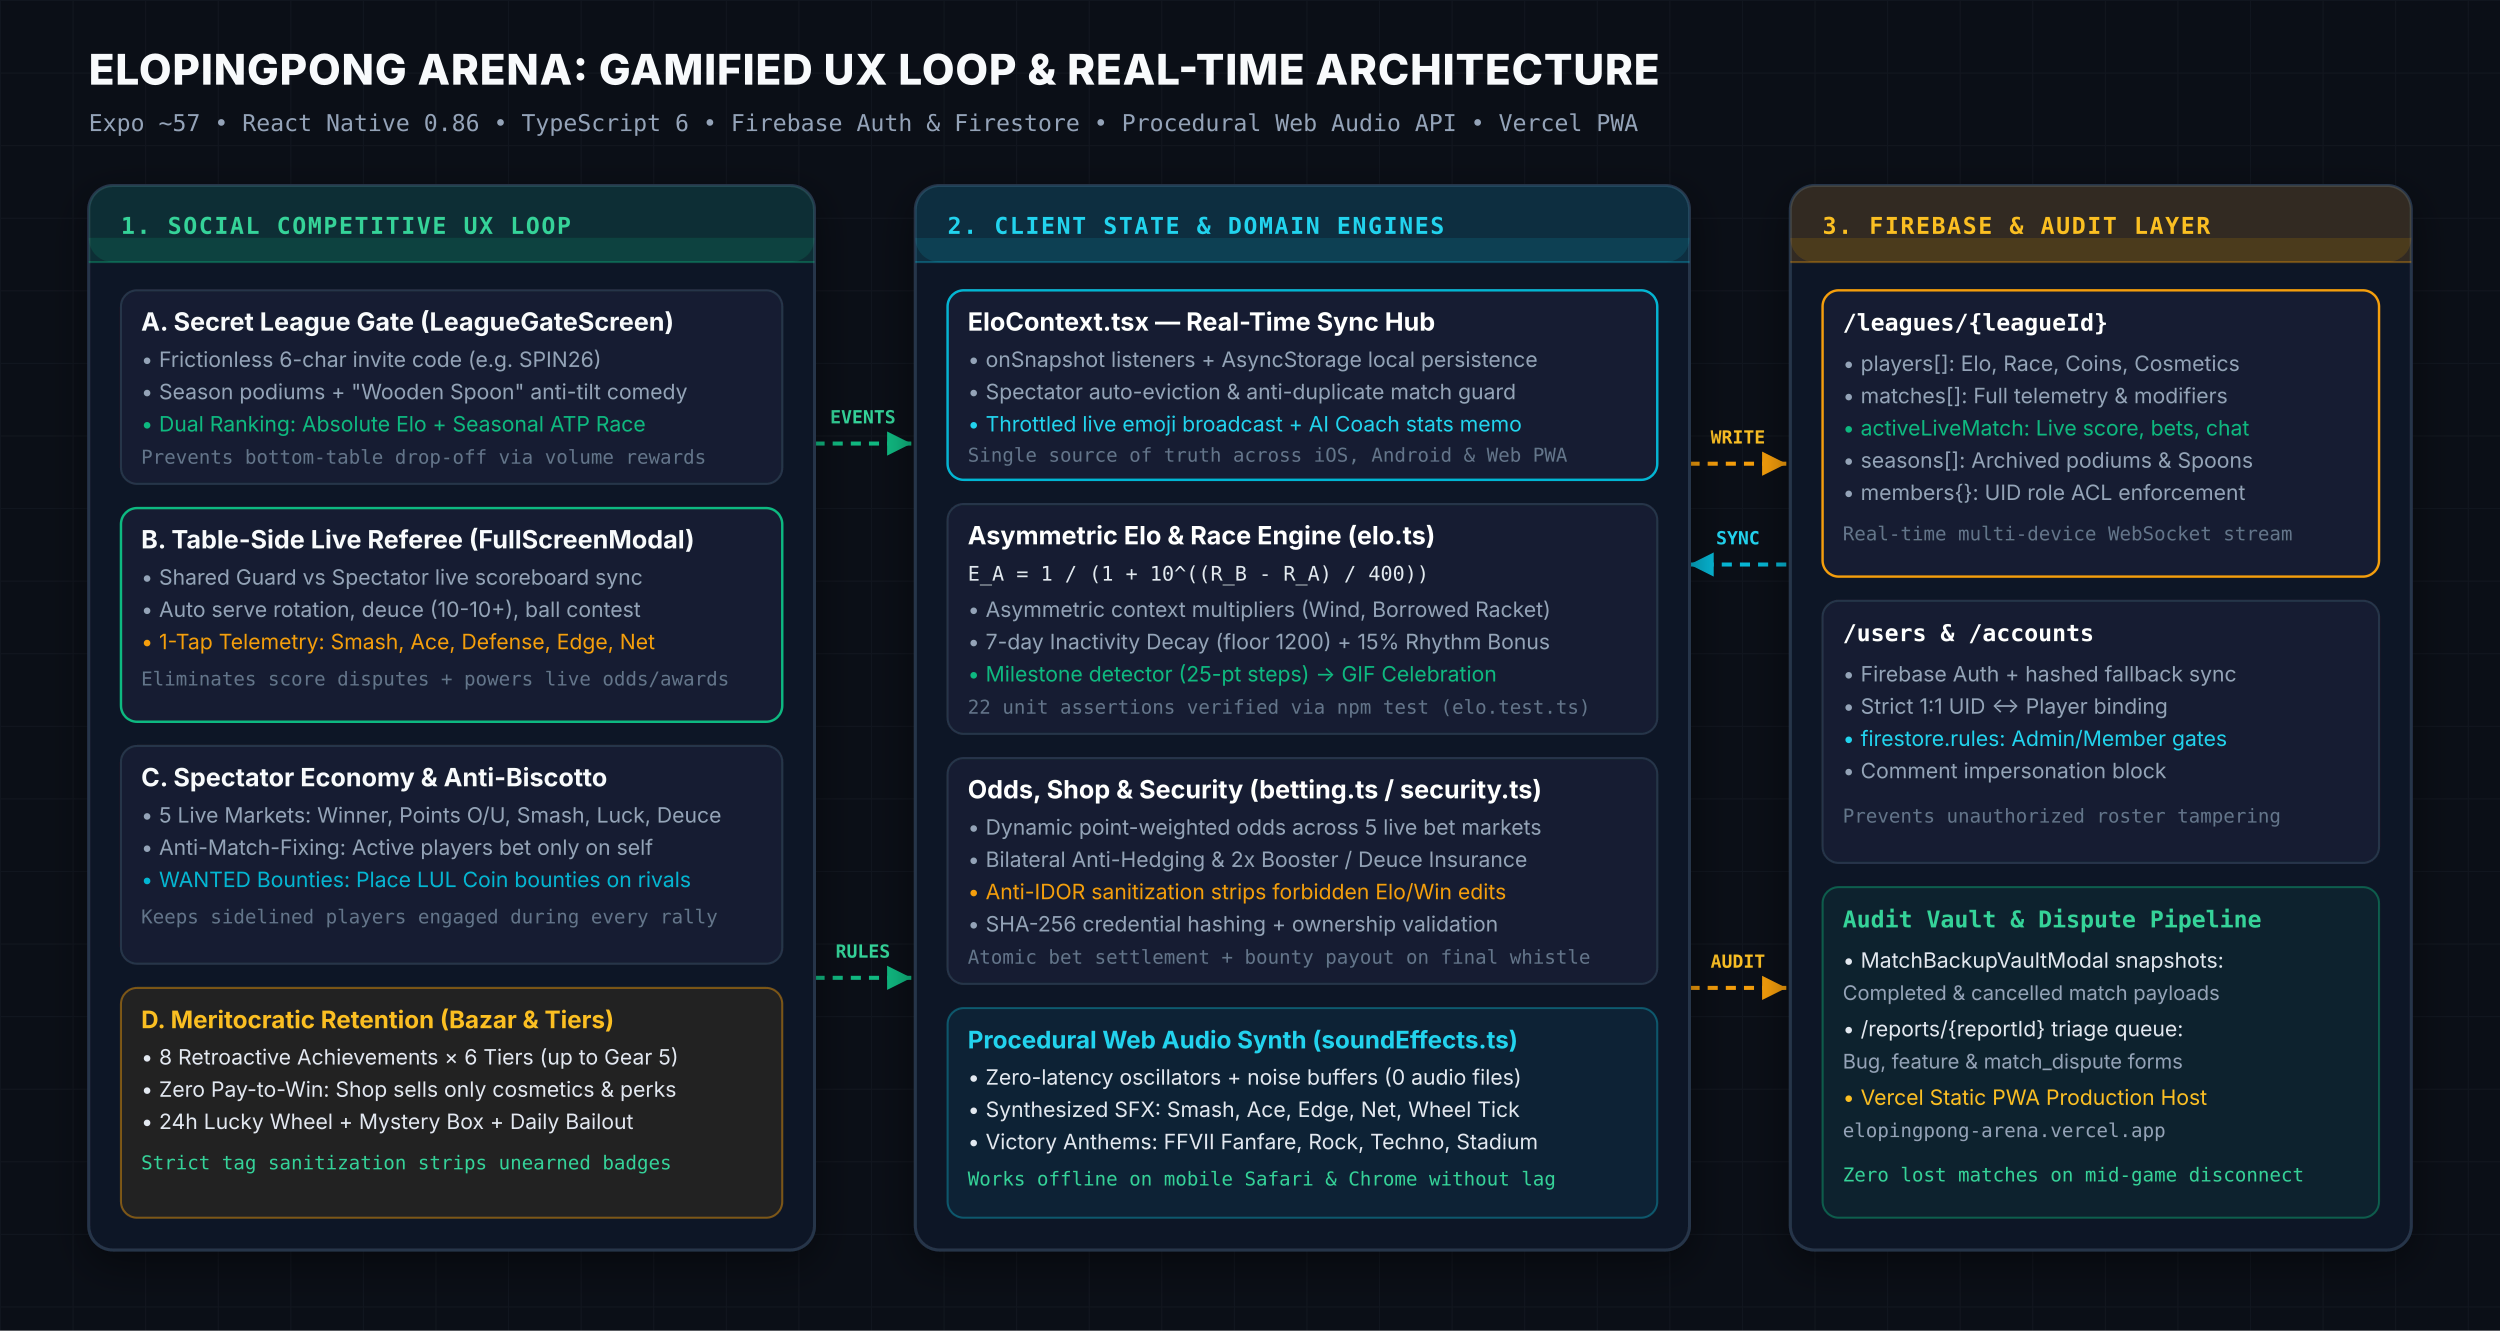
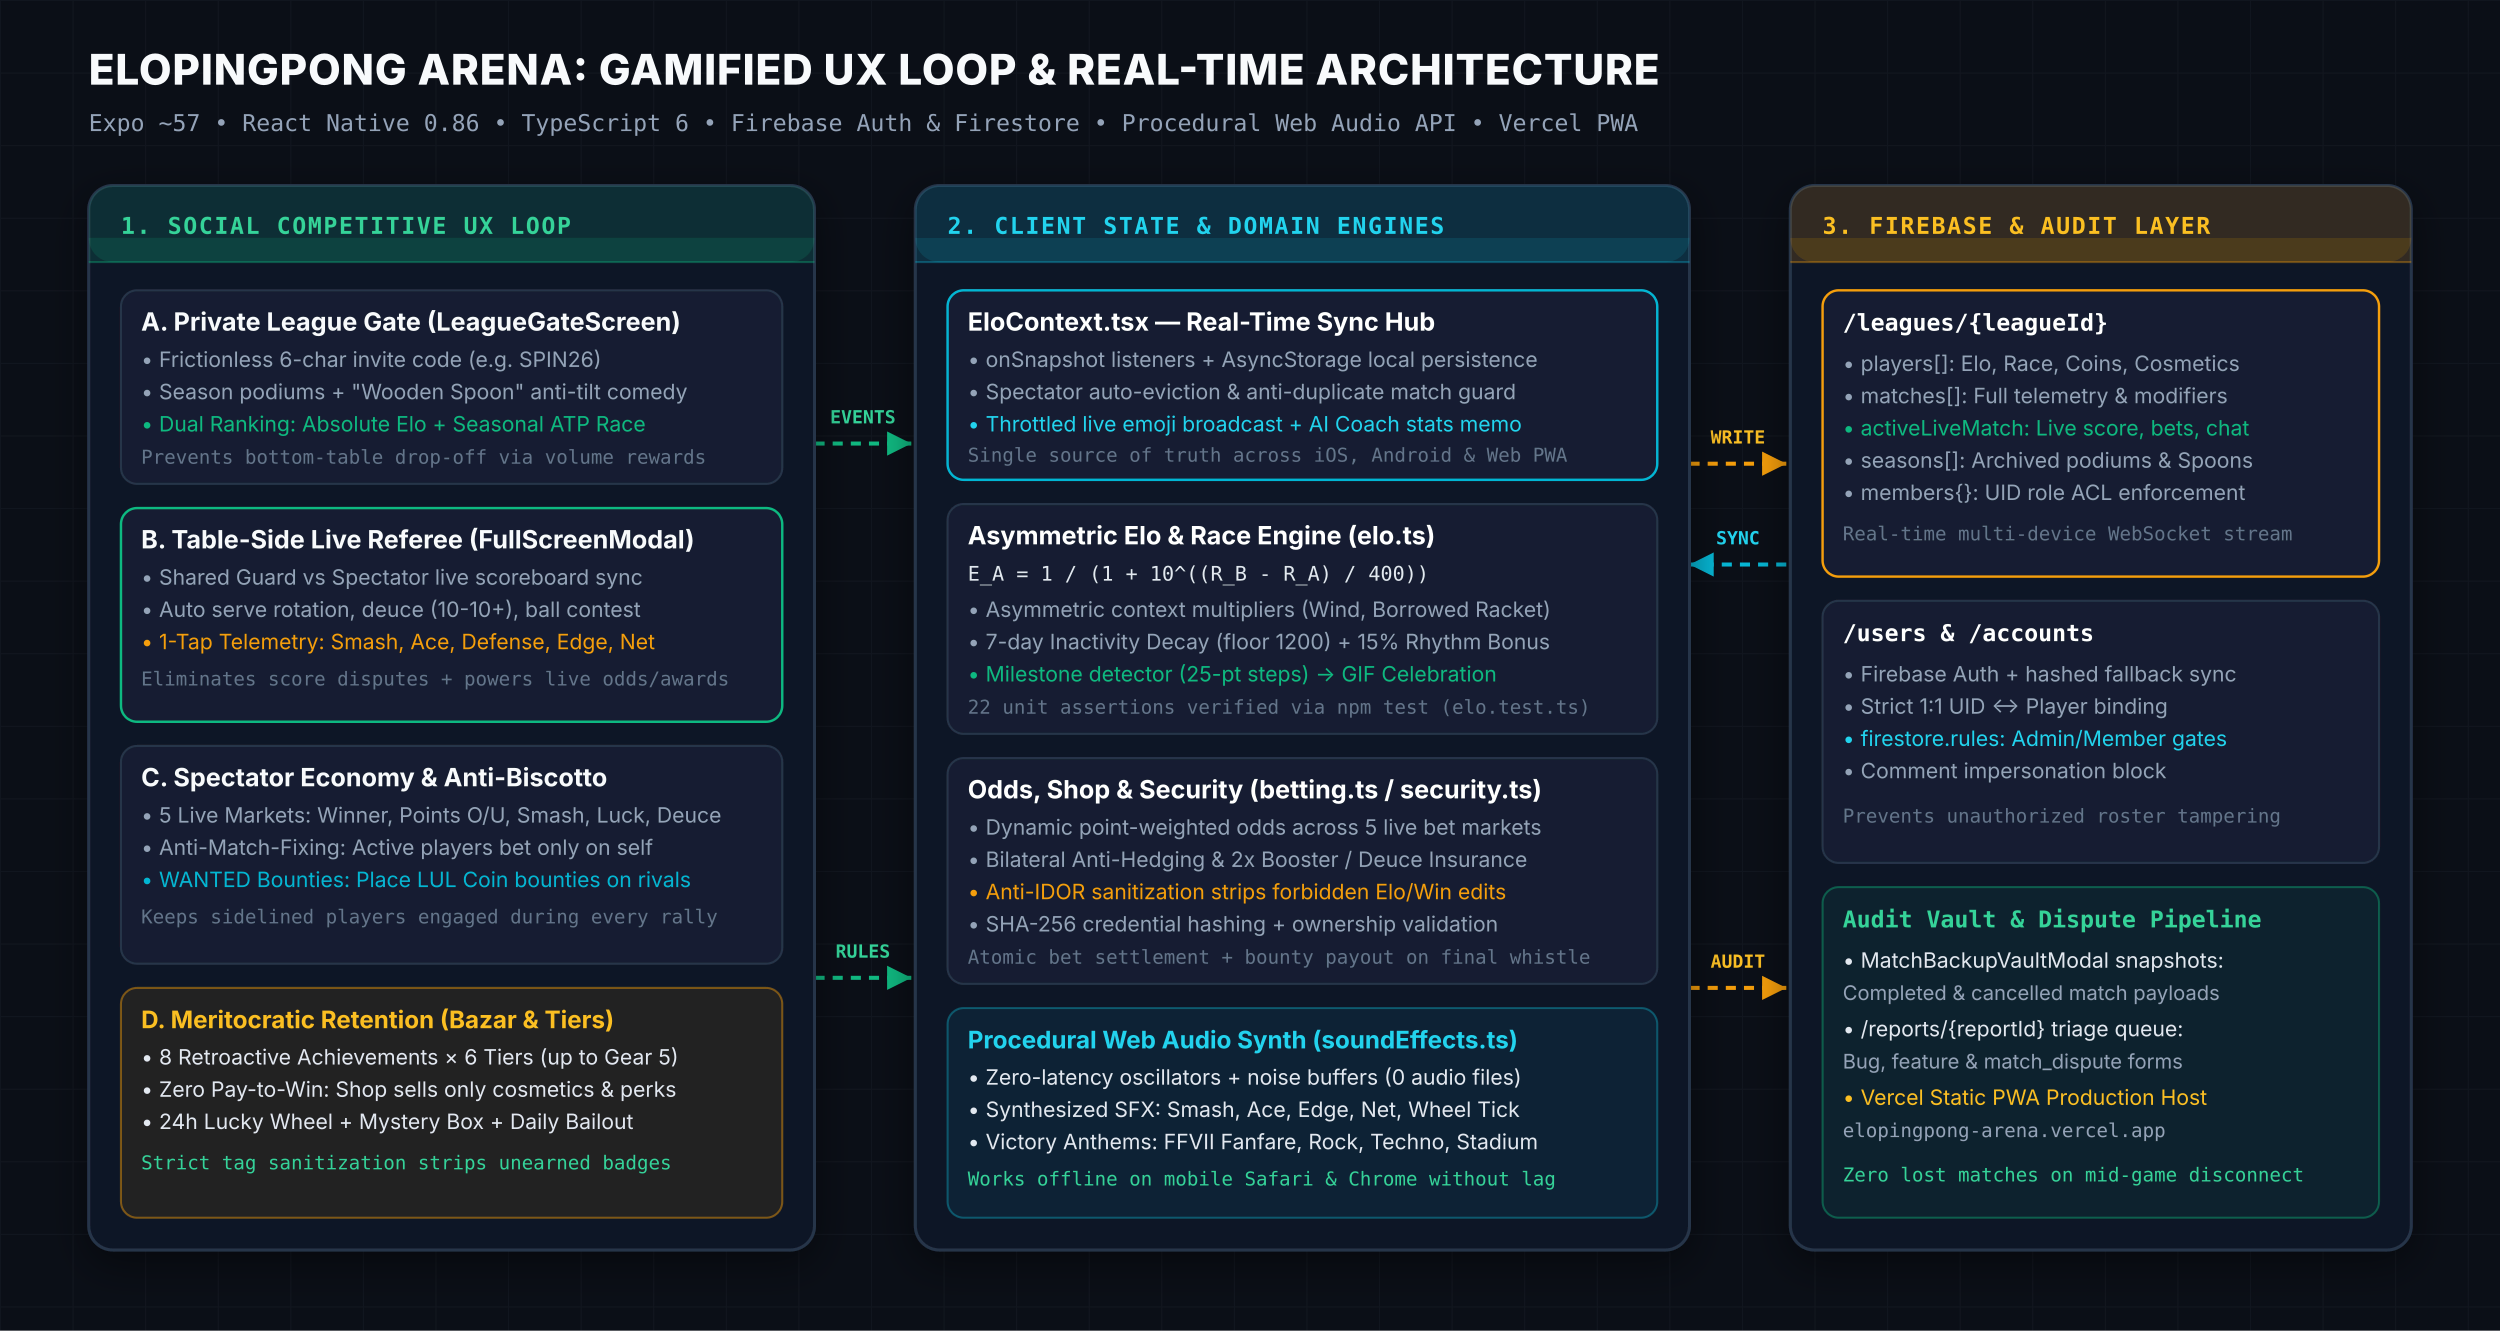
<svg xmlns="http://www.w3.org/2000/svg" viewBox="0 0 1240 660" width="1240" height="660">
  <defs>
    <filter id="cardShadow" x="-8%" y="-8%" width="116%" height="120%">
      <feDropShadow dx="0" dy="6" stdDeviation="10" flood-color="#000000" flood-opacity="0.45" />
    </filter>
    <marker id="arrowGreen" markerWidth="8" markerHeight="8" refX="6" refY="4" orient="auto">
      <path d="M 0 1 L 6 4 L 0 7 z" fill="#10B981" />
    </marker>
    <marker id="arrowCyan" markerWidth="8" markerHeight="8" refX="6" refY="4" orient="auto">
      <path d="M 0 1 L 6 4 L 0 7 z" fill="#06B6D4" />
    </marker>
    <marker id="arrowAmber" markerWidth="8" markerHeight="8" refX="6" refY="4" orient="auto">
      <path d="M 0 1 L 6 4 L 0 7 z" fill="#F59E0B" />
    </marker>
    <pattern id="bgGrid" width="36" height="36" patternUnits="userSpaceOnUse">
      <path d="M 36 0 L 0 0 0 36" fill="none" stroke="rgba(148,163,184,0.05)" stroke-width="1" />
    </pattern>
  </defs>
  <rect width="1240" height="660" fill="#0B0F17" />
  <rect width="1240" height="660" fill="url(#bgGrid)" />
  <text x="44" y="42" fill="#F8FAFC" font-family="ui-sans-serif, -apple-system, BlinkMacSystemFont, 'Segoe UI', sans-serif" font-size="21" font-weight="800" letter-spacing="0.4">ELOPINGPONG ARENA: GAMIFIED UX LOOP &amp; REAL-TIME ARCHITECTURE</text>
  <text x="44" y="65" fill="#94A3B8" font-family="ui-monospace, SFMono-Regular, Menlo, Monaco, monospace" font-size="11.5" font-weight="500">Expo ~57 • React Native 0.86 • TypeScript 6 • Firebase Auth &amp; Firestore • Procedural Web Audio API • Vercel PWA</text>
  <path d="M 404,220 H 452" fill="none" stroke="#10B981" stroke-width="2" stroke-dasharray="5,4" marker-end="url(#arrowGreen)" />
  <text x="428" y="210" fill="#34D399" font-family="ui-monospace, SFMono-Regular, Menlo, monospace" font-size="9" font-weight="700" text-anchor="middle">EVENTS</text>
  <path d="M 404,485 H 452" fill="none" stroke="#10B981" stroke-width="2" stroke-dasharray="5,4" marker-end="url(#arrowGreen)" />
  <text x="428" y="475" fill="#34D399" font-family="ui-monospace, SFMono-Regular, Menlo, monospace" font-size="9" font-weight="700" text-anchor="middle">RULES</text>
  <path d="M 838,230 H 886" fill="none" stroke="#F59E0B" stroke-width="2" stroke-dasharray="5,4" marker-end="url(#arrowAmber)" />
  <text x="862" y="220" fill="#FBBF24" font-family="ui-monospace, SFMono-Regular, Menlo, monospace" font-size="9" font-weight="700" text-anchor="middle">WRITE</text>
  <path d="M 886,280 H 838" fill="none" stroke="#06B6D4" stroke-width="2" stroke-dasharray="5,4" marker-end="url(#arrowCyan)" />
  <text x="862" y="270" fill="#22D3EE" font-family="ui-monospace, SFMono-Regular, Menlo, monospace" font-size="9" font-weight="700" text-anchor="middle">SYNC</text>
  <path d="M 838,490 H 886" fill="none" stroke="#F59E0B" stroke-width="2" stroke-dasharray="5,4" marker-end="url(#arrowAmber)" />
  <text x="862" y="480" fill="#FBBF24" font-family="ui-monospace, SFMono-Regular, Menlo, monospace" font-size="9" font-weight="700" text-anchor="middle">AUDIT</text>
  <g transform="translate(44, 92)" filter="url(#cardShadow)">
    <rect width="360" height="528" rx="12" fill="#111827" stroke="#27354A" stroke-width="1.5" />
    <rect width="360" height="38" rx="12" fill="rgba(16, 185, 129, 0.14)" />
    <rect y="26" width="360" height="12" fill="rgba(16, 185, 129, 0.14)" />
    <line x1="0" y1="38" x2="360" y2="38" stroke="rgba(16, 185, 129, 0.35)" stroke-width="1" />
    <text x="16" y="24" fill="#34D399" font-family="ui-monospace, SFMono-Regular, Menlo, monospace" font-size="11.5" font-weight="700" letter-spacing="0.8">1. SOCIAL COMPETITIVE UX LOOP</text>
    <rect x="16" y="52" width="328" height="96" rx="8" fill="#161F30" stroke="#27354A" stroke-width="1" />
-     <text x="26" y="72" fill="#F8FAFC" font-family="ui-sans-serif, -apple-system, sans-serif" font-size="12.5" font-weight="700">A. Secret League Gate (LeagueGateScreen)</text>
+     <text x="26" y="72" fill="#F8FAFC" font-family="ui-sans-serif, -apple-system, sans-serif" font-size="12.5" font-weight="700">A. Private League Gate (LeagueGateScreen)</text>
    <text x="26" y="90" fill="#94A3B8" font-family="ui-sans-serif, -apple-system, sans-serif" font-size="10.5">• Frictionless 6-char invite code (e.g. SPIN26)</text>
    <text x="26" y="106" fill="#94A3B8" font-family="ui-sans-serif, -apple-system, sans-serif" font-size="10.5">• Season podiums + "Wooden Spoon" anti-tilt comedy</text>
    <text x="26" y="122" fill="#10B981" font-family="ui-sans-serif, -apple-system, sans-serif" font-size="10.5">• Dual Ranking: Absolute Elo + Seasonal ATP Race</text>
    <text x="26" y="138" fill="#64748B" font-family="ui-monospace, SFMono-Regular, Menlo, monospace" font-size="9.5">Prevents bottom-table drop-off via volume rewards</text>
    <rect x="16" y="160" width="328" height="106" rx="8" fill="#161F30" stroke="#10B981" stroke-width="1.2" />
    <text x="26" y="180" fill="#F8FAFC" font-family="ui-sans-serif, -apple-system, sans-serif" font-size="12.5" font-weight="700">B. Table-Side Live Referee (FullScreenModal)</text>
    <text x="26" y="198" fill="#94A3B8" font-family="ui-sans-serif, -apple-system, sans-serif" font-size="10.5">• Shared Guard vs Spectator live scoreboard sync</text>
    <text x="26" y="214" fill="#94A3B8" font-family="ui-sans-serif, -apple-system, sans-serif" font-size="10.5">• Auto serve rotation, deuce (10-10+), ball contest</text>
    <text x="26" y="230" fill="#F59E0B" font-family="ui-sans-serif, -apple-system, sans-serif" font-size="10.5">• 1-Tap Telemetry: Smash, Ace, Defense, Edge, Net</text>
    <text x="26" y="248" fill="#64748B" font-family="ui-monospace, SFMono-Regular, Menlo, monospace" font-size="9.5">Eliminates score disputes + powers live odds/awards</text>
    <rect x="16" y="278" width="328" height="108" rx="8" fill="#161F30" stroke="#27354A" stroke-width="1" />
    <text x="26" y="298" fill="#F8FAFC" font-family="ui-sans-serif, -apple-system, sans-serif" font-size="12.5" font-weight="700">C. Spectator Economy &amp; Anti-Biscotto</text>
    <text x="26" y="316" fill="#94A3B8" font-family="ui-sans-serif, -apple-system, sans-serif" font-size="10.5">• 5 Live Markets: Winner, Points O/U, Smash, Luck, Deuce</text>
    <text x="26" y="332" fill="#94A3B8" font-family="ui-sans-serif, -apple-system, sans-serif" font-size="10.5">• Anti-Match-Fixing: Active players bet only on self</text>
    <text x="26" y="348" fill="#06B6D4" font-family="ui-sans-serif, -apple-system, sans-serif" font-size="10.5">• WANTED Bounties: Place LUL Coin bounties on rivals</text>
    <text x="26" y="366" fill="#64748B" font-family="ui-monospace, SFMono-Regular, Menlo, monospace" font-size="9.5">Keeps sidelined players engaged during every rally</text>
    <rect x="16" y="398" width="328" height="114" rx="8" fill="rgba(245, 158, 11, 0.08)" stroke="rgba(245, 158, 11, 0.45)" stroke-width="1" />
    <text x="26" y="418" fill="#FBBF24" font-family="ui-sans-serif, -apple-system, sans-serif" font-size="12" font-weight="700">D. Meritocratic Retention (Bazar &amp; Tiers)</text>
    <text x="26" y="436" fill="#E2E8F0" font-family="ui-sans-serif, -apple-system, sans-serif" font-size="10.5">• 8 Retroactive Achievements × 6 Tiers (up to Gear 5)</text>
    <text x="26" y="452" fill="#E2E8F0" font-family="ui-sans-serif, -apple-system, sans-serif" font-size="10.5">• Zero Pay-to-Win: Shop sells only cosmetics &amp; perks</text>
    <text x="26" y="468" fill="#E2E8F0" font-family="ui-sans-serif, -apple-system, sans-serif" font-size="10.5">• 24h Lucky Wheel + Mystery Box + Daily Bailout</text>
    <text x="26" y="488" fill="#34D399" font-family="ui-monospace, SFMono-Regular, Menlo, monospace" font-size="9.5">Strict tag sanitization strips unearned badges</text>
  </g>
  <g transform="translate(454, 92)" filter="url(#cardShadow)">
    <rect width="384" height="528" rx="12" fill="#111827" stroke="#27354A" stroke-width="1.5" />
    <rect width="384" height="38" rx="12" fill="rgba(6, 182, 212, 0.14)" />
    <rect y="26" width="384" height="12" fill="rgba(6, 182, 212, 0.14)" />
    <line x1="0" y1="38" x2="384" y2="38" stroke="rgba(6, 182, 212, 0.35)" stroke-width="1" />
    <text x="16" y="24" fill="#22D3EE" font-family="ui-monospace, SFMono-Regular, Menlo, monospace" font-size="11.5" font-weight="700" letter-spacing="0.8">2. CLIENT STATE &amp; DOMAIN ENGINES</text>
    <rect x="16" y="52" width="352" height="94" rx="8" fill="#161F30" stroke="#06B6D4" stroke-width="1.2" />
    <text x="26" y="72" fill="#FFFFFF" font-family="ui-sans-serif, -apple-system, sans-serif" font-size="12.5" font-weight="700">EloContext.tsx — Real-Time Sync Hub</text>
    <text x="26" y="90" fill="#94A3B8" font-family="ui-sans-serif, -apple-system, sans-serif" font-size="10.5">• onSnapshot listeners + AsyncStorage local persistence</text>
    <text x="26" y="106" fill="#94A3B8" font-family="ui-sans-serif, -apple-system, sans-serif" font-size="10.5">• Spectator auto-eviction &amp; anti-duplicate match guard</text>
    <text x="26" y="122" fill="#22D3EE" font-family="ui-sans-serif, -apple-system, sans-serif" font-size="10.5">• Throttled live emoji broadcast + AI Coach stats memo</text>
    <text x="26" y="137" fill="#64748B" font-family="ui-monospace, SFMono-Regular, Menlo, monospace" font-size="9.5">Single source of truth across iOS, Android &amp; Web PWA</text>
    <rect x="16" y="158" width="352" height="114" rx="8" fill="#161F30" stroke="#27354A" stroke-width="1" />
    <text x="26" y="178" fill="#FFFFFF" font-family="ui-sans-serif, -apple-system, sans-serif" font-size="12.5" font-weight="700">Asymmetric Elo &amp; Race Engine (elo.ts)</text>
    <text x="26" y="196" fill="#E2E8F0" font-family="ui-monospace, SFMono-Regular, Menlo, monospace" font-size="10">E_A = 1 / (1 + 10^((R_B - R_A) / 400))</text>
    <text x="26" y="214" fill="#94A3B8" font-family="ui-sans-serif, -apple-system, sans-serif" font-size="10.5">• Asymmetric context multipliers (Wind, Borrowed Racket)</text>
    <text x="26" y="230" fill="#94A3B8" font-family="ui-sans-serif, -apple-system, sans-serif" font-size="10.5">• 7-day Inactivity Decay (floor 1200) + 15% Rhythm Bonus</text>
    <text x="26" y="246" fill="#10B981" font-family="ui-sans-serif, -apple-system, sans-serif" font-size="10.5">• Milestone detector (25-pt steps) -&gt; GIF Celebration</text>
    <text x="26" y="262" fill="#64748B" font-family="ui-monospace, SFMono-Regular, Menlo, monospace" font-size="9.5">22 unit assertions verified via npm test (elo.test.ts)</text>
    <rect x="16" y="284" width="352" height="112" rx="8" fill="#161F30" stroke="#27354A" stroke-width="1" />
    <text x="26" y="304" fill="#FFFFFF" font-family="ui-sans-serif, -apple-system, sans-serif" font-size="12.5" font-weight="700">Odds, Shop &amp; Security (betting.ts / security.ts)</text>
    <text x="26" y="322" fill="#94A3B8" font-family="ui-sans-serif, -apple-system, sans-serif" font-size="10.5">• Dynamic point-weighted odds across 5 live bet markets</text>
    <text x="26" y="338" fill="#94A3B8" font-family="ui-sans-serif, -apple-system, sans-serif" font-size="10.5">• Bilateral Anti-Hedging &amp; 2x Booster / Deuce Insurance</text>
    <text x="26" y="354" fill="#F59E0B" font-family="ui-sans-serif, -apple-system, sans-serif" font-size="10.5">• Anti-IDOR sanitization strips forbidden Elo/Win edits</text>
    <text x="26" y="370" fill="#94A3B8" font-family="ui-sans-serif, -apple-system, sans-serif" font-size="10.5">• SHA-256 credential hashing + ownership validation</text>
    <text x="26" y="386" fill="#64748B" font-family="ui-monospace, SFMono-Regular, Menlo, monospace" font-size="9.5">Atomic bet settlement + bounty payout on final whistle</text>
    <rect x="16" y="408" width="352" height="104" rx="8" fill="rgba(6, 182, 212, 0.08)" stroke="rgba(6, 182, 212, 0.38)" stroke-width="1" />
    <text x="26" y="428" fill="#22D3EE" font-family="ui-sans-serif, -apple-system, sans-serif" font-size="12" font-weight="700">Procedural Web Audio Synth (soundEffects.ts)</text>
    <text x="26" y="446" fill="#E2E8F0" font-family="ui-sans-serif, -apple-system, sans-serif" font-size="10.5">• Zero-latency oscillators + noise buffers (0 audio files)</text>
    <text x="26" y="462" fill="#E2E8F0" font-family="ui-sans-serif, -apple-system, sans-serif" font-size="10.5">• Synthesized SFX: Smash, Ace, Edge, Net, Wheel Tick</text>
    <text x="26" y="478" fill="#E2E8F0" font-family="ui-sans-serif, -apple-system, sans-serif" font-size="10.5">• Victory Anthems: FFVII Fanfare, Rock, Techno, Stadium</text>
    <text x="26" y="496" fill="#34D399" font-family="ui-monospace, SFMono-Regular, Menlo, monospace" font-size="9.5">Works offline on mobile Safari &amp; Chrome without lag</text>
  </g>
  <g transform="translate(888, 92)" filter="url(#cardShadow)">
    <rect width="308" height="528" rx="12" fill="#111827" stroke="#27354A" stroke-width="1.5" />
    <rect width="308" height="38" rx="12" fill="rgba(245, 158, 11, 0.14)" />
    <rect y="26" width="308" height="12" fill="rgba(245, 158, 11, 0.14)" />
    <line x1="0" y1="38" x2="308" y2="38" stroke="rgba(245, 158, 11, 0.35)" stroke-width="1" />
    <text x="16" y="24" fill="#FBBF24" font-family="ui-monospace, SFMono-Regular, Menlo, monospace" font-size="11.5" font-weight="700" letter-spacing="0.8">3. FIREBASE &amp; AUDIT LAYER</text>
    <rect x="16" y="52" width="276" height="142" rx="8" fill="#161F30" stroke="#F59E0B" stroke-width="1.2" />
    <text x="26" y="72" fill="#FFFFFF" font-family="ui-monospace, SFMono-Regular, Menlo, monospace" font-size="11.5" font-weight="700">/leagues/{leagueId}</text>
    <text x="26" y="92" fill="#94A3B8" font-family="ui-sans-serif, -apple-system, sans-serif" font-size="10.5">• players[]: Elo, Race, Coins, Cosmetics</text>
    <text x="26" y="108" fill="#94A3B8" font-family="ui-sans-serif, -apple-system, sans-serif" font-size="10.5">• matches[]: Full telemetry &amp; modifiers</text>
    <text x="26" y="124" fill="#10B981" font-family="ui-sans-serif, -apple-system, sans-serif" font-size="10.5">• activeLiveMatch: Live score, bets, chat</text>
    <text x="26" y="140" fill="#94A3B8" font-family="ui-sans-serif, -apple-system, sans-serif" font-size="10.5">• seasons[]: Archived podiums &amp; Spoons</text>
    <text x="26" y="156" fill="#94A3B8" font-family="ui-sans-serif, -apple-system, sans-serif" font-size="10.5">• members{}: UID role ACL enforcement</text>
    <text x="26" y="176" fill="#64748B" font-family="ui-monospace, SFMono-Regular, Menlo, monospace" font-size="9.5">Real-time multi-device WebSocket stream</text>
    <rect x="16" y="206" width="276" height="130" rx="8" fill="#161F30" stroke="#27354A" stroke-width="1" />
    <text x="26" y="226" fill="#FFFFFF" font-family="ui-monospace, SFMono-Regular, Menlo, monospace" font-size="11.5" font-weight="700">/users &amp; /accounts</text>
    <text x="26" y="246" fill="#94A3B8" font-family="ui-sans-serif, -apple-system, sans-serif" font-size="10.5">• Firebase Auth + hashed fallback sync</text>
    <text x="26" y="262" fill="#94A3B8" font-family="ui-sans-serif, -apple-system, sans-serif" font-size="10.5">• Strict 1:1 UID &lt;-&gt; Player binding</text>
    <text x="26" y="278" fill="#22D3EE" font-family="ui-sans-serif, -apple-system, sans-serif" font-size="10.5">• firestore.rules: Admin/Member gates</text>
    <text x="26" y="294" fill="#94A3B8" font-family="ui-sans-serif, -apple-system, sans-serif" font-size="10.5">• Comment impersonation block</text>
    <text x="26" y="316" fill="#64748B" font-family="ui-monospace, SFMono-Regular, Menlo, monospace" font-size="9.5">Prevents unauthorized roster tampering</text>
    <rect x="16" y="348" width="276" height="164" rx="8" fill="rgba(16, 185, 129, 0.08)" stroke="rgba(16, 185, 129, 0.4)" stroke-width="1" />
    <text x="26" y="368" fill="#34D399" font-family="ui-monospace, SFMono-Regular, Menlo, monospace" font-size="11.5" font-weight="700">Audit Vault &amp; Dispute Pipeline</text>
    <text x="26" y="388" fill="#E2E8F0" font-family="ui-sans-serif, -apple-system, sans-serif" font-size="10.5">• MatchBackupVaultModal snapshots:</text>
    <text x="26" y="404" fill="#94A3B8" font-family="ui-sans-serif, -apple-system, sans-serif" font-size="10">  Completed &amp; cancelled match payloads</text>
    <text x="26" y="422" fill="#E2E8F0" font-family="ui-sans-serif, -apple-system, sans-serif" font-size="10.5">• /reports/{reportId} triage queue:</text>
    <text x="26" y="438" fill="#94A3B8" font-family="ui-sans-serif, -apple-system, sans-serif" font-size="10">  Bug, feature &amp; match_dispute forms</text>
    <text x="26" y="456" fill="#FBBF24" font-family="ui-sans-serif, -apple-system, sans-serif" font-size="10.5">• Vercel Static PWA Production Host</text>
    <text x="26" y="472" fill="#94A3B8" font-family="ui-monospace, SFMono-Regular, Menlo, monospace" font-size="9.5">  elopingpong-arena.vercel.app</text>
    <text x="26" y="494" fill="#34D399" font-family="ui-monospace, SFMono-Regular, Menlo, monospace" font-size="9.5">Zero lost matches on mid-game disconnect</text>
  </g>
</svg>
